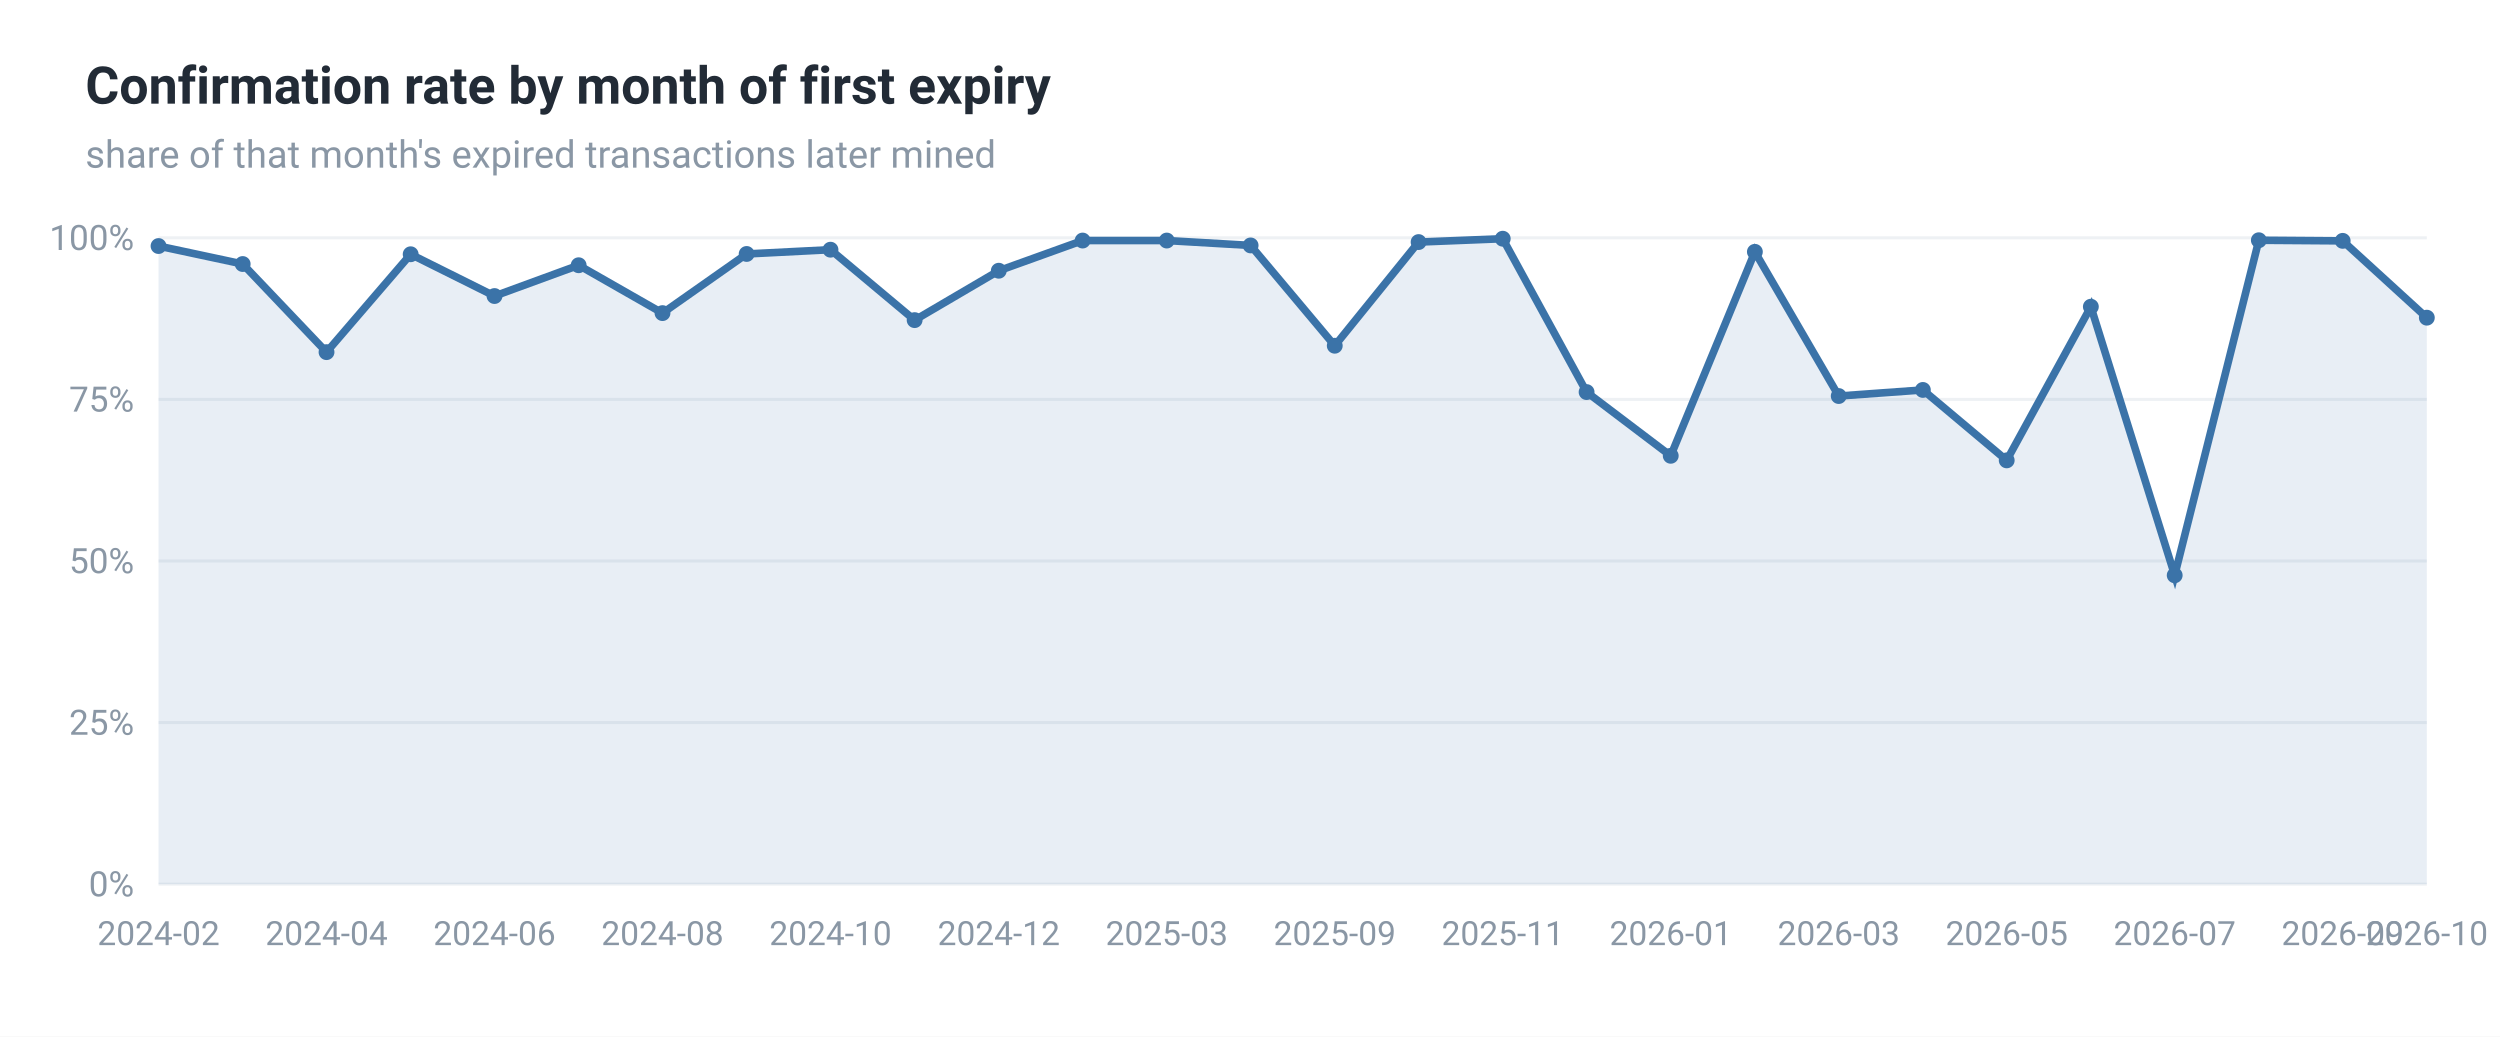
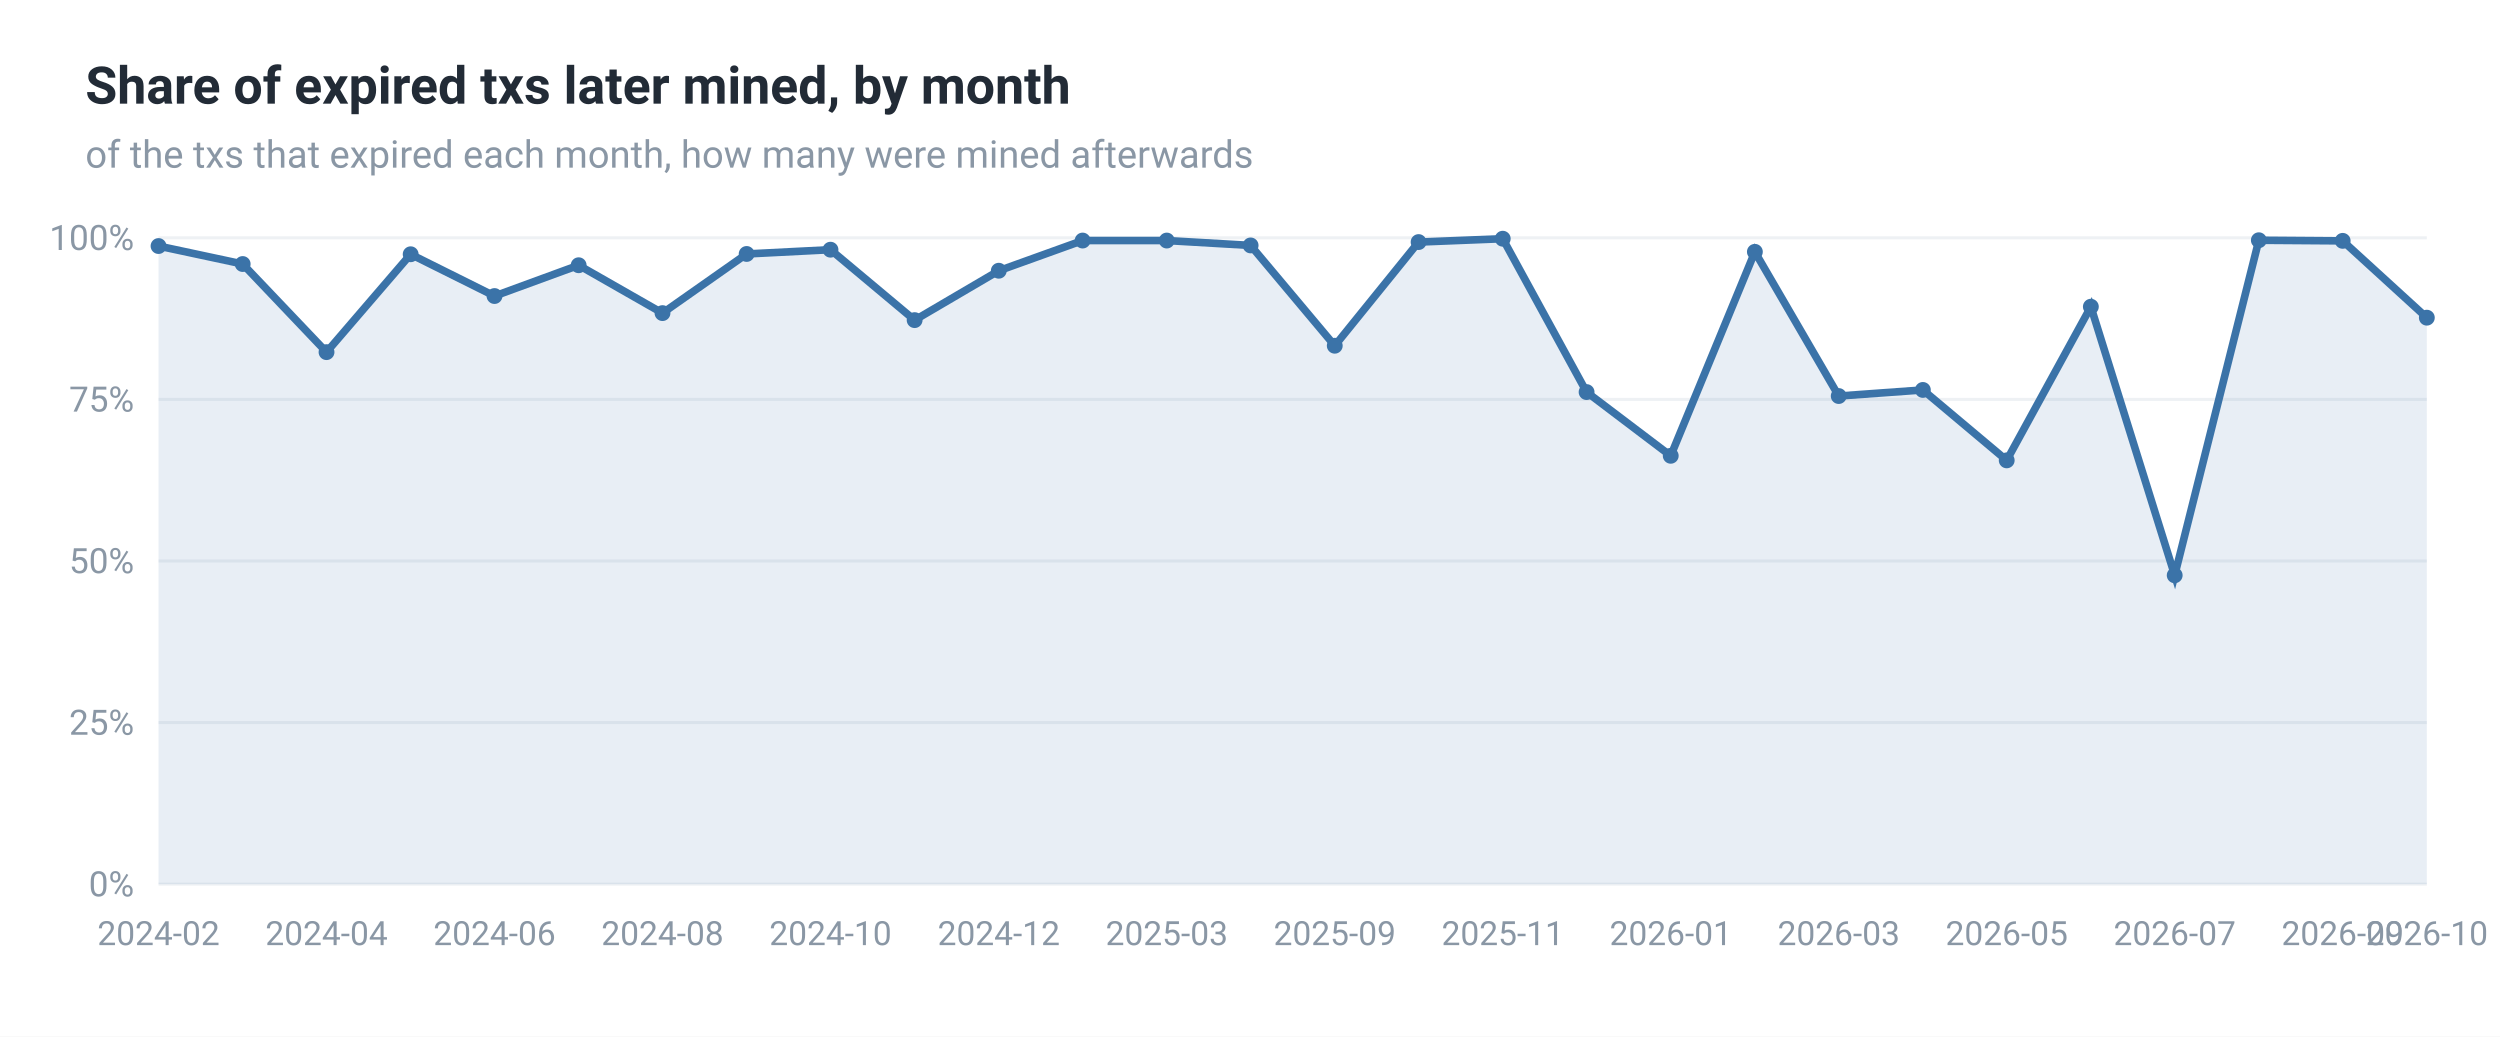
<svg xmlns="http://www.w3.org/2000/svg" width="820" height="340" viewBox="0 0 820 340" font-family="-apple-system,BlinkMacSystemFont,Segoe UI,Roboto,Helvetica,Arial,sans-serif">
  <rect width="820" height="340" fill="#ffffff" />
-   <text x="28" y="34" font-size="17" font-weight="600" fill="#222b36">Confirmation rate by month of first expiry</text>
-   <text x="28" y="55" font-size="12.5" fill="#8a97a5">share of that month's expired transactions later mined</text>
+   <text x="28" y="34" font-size="17" font-weight="600" fill="#222b36">Share of expired txs later mined, by month</text>
+   <text x="28" y="55" font-size="12.5" fill="#8a97a5">of the txs that expired each month, how many were mined afterwards</text>
  <line x1="52" y1="290.0" x2="796" y2="290.0" stroke="#eef1f4" />
  <text x="44" y="294.0" text-anchor="end" font-size="11.5" fill="#8a97a5">0%</text>
  <line x1="52" y1="237.0" x2="796" y2="237.0" stroke="#eef1f4" />
  <text x="44" y="241.0" text-anchor="end" font-size="11.5" fill="#8a97a5">25%</text>
  <line x1="52" y1="184.0" x2="796" y2="184.0" stroke="#eef1f4" />
  <text x="44" y="188.0" text-anchor="end" font-size="11.5" fill="#8a97a5">50%</text>
  <line x1="52" y1="131.0" x2="796" y2="131.0" stroke="#eef1f4" />
  <text x="44" y="135.0" text-anchor="end" font-size="11.5" fill="#8a97a5">75%</text>
  <line x1="52" y1="78.0" x2="796" y2="78.0" stroke="#eef1f4" />
  <text x="44" y="82.0" text-anchor="end" font-size="11.5" fill="#8a97a5">100%</text>
  <path d="M52.0,290.0 L52.0,80.7 L79.6,86.6 L107.1,115.5 L134.7,83.4 L162.2,97.1 L189.8,87.0 L217.3,102.7 L244.9,83.3 L272.4,81.9 L300.0,105.0 L327.6,88.8 L355.1,78.9 L382.7,78.9 L410.2,80.5 L437.8,113.4 L465.3,79.4 L492.9,78.3 L520.4,128.6 L548.0,149.5 L575.6,82.6 L603.1,129.9 L630.7,127.9 L658.2,151.0 L685.8,100.6 L713.3,188.7 L740.9,78.8 L768.4,79.0 L796.0,104.2 L796.0,290.0 Z" fill="#3b73a8" fill-opacity="0.12" />
  <polyline points="52.0,80.7 79.6,86.6 107.1,115.5 134.7,83.4 162.2,97.1 189.8,87.0 217.3,102.7 244.9,83.3 272.4,81.9 300.0,105.0 327.6,88.8 355.1,78.9 382.7,78.9 410.2,80.5 437.8,113.4 465.3,79.4 492.9,78.3 520.4,128.6 548.0,149.5 575.6,82.6 603.1,129.9 630.7,127.9 658.2,151.0 685.8,100.6 713.3,188.7 740.9,78.8 768.4,79.0 796.0,104.2" fill="none" stroke="#3b73a8" stroke-width="2.5" />
  <circle cx="52.0" cy="80.7" r="2.6" fill="#3b73a8" />
  <circle cx="79.6" cy="86.6" r="2.6" fill="#3b73a8" />
  <circle cx="107.1" cy="115.5" r="2.6" fill="#3b73a8" />
  <circle cx="134.7" cy="83.4" r="2.6" fill="#3b73a8" />
  <circle cx="162.2" cy="97.1" r="2.6" fill="#3b73a8" />
  <circle cx="189.8" cy="87.0" r="2.6" fill="#3b73a8" />
  <circle cx="217.3" cy="102.7" r="2.6" fill="#3b73a8" />
  <circle cx="244.9" cy="83.3" r="2.6" fill="#3b73a8" />
  <circle cx="272.4" cy="81.9" r="2.6" fill="#3b73a8" />
  <circle cx="300.0" cy="105.0" r="2.6" fill="#3b73a8" />
  <circle cx="327.6" cy="88.8" r="2.6" fill="#3b73a8" />
  <circle cx="355.1" cy="78.9" r="2.6" fill="#3b73a8" />
  <circle cx="382.7" cy="78.9" r="2.6" fill="#3b73a8" />
  <circle cx="410.2" cy="80.5" r="2.6" fill="#3b73a8" />
  <circle cx="437.8" cy="113.4" r="2.6" fill="#3b73a8" />
  <circle cx="465.3" cy="79.4" r="2.6" fill="#3b73a8" />
  <circle cx="492.9" cy="78.3" r="2.6" fill="#3b73a8" />
  <circle cx="520.4" cy="128.6" r="2.6" fill="#3b73a8" />
  <circle cx="548.0" cy="149.5" r="2.6" fill="#3b73a8" />
  <circle cx="575.6" cy="82.6" r="2.6" fill="#3b73a8" />
  <circle cx="603.1" cy="129.9" r="2.6" fill="#3b73a8" />
  <circle cx="630.7" cy="127.9" r="2.6" fill="#3b73a8" />
  <circle cx="658.2" cy="151.0" r="2.6" fill="#3b73a8" />
  <circle cx="685.8" cy="100.6" r="2.6" fill="#3b73a8" />
  <circle cx="713.3" cy="188.7" r="2.6" fill="#3b73a8" />
  <circle cx="740.9" cy="78.8" r="2.6" fill="#3b73a8" />
  <circle cx="768.4" cy="79.0" r="2.6" fill="#3b73a8" />
  <circle cx="796.0" cy="104.2" r="2.6" fill="#3b73a8" />
  <text x="52.0" y="310.0" text-anchor="middle" font-size="11" fill="#8a97a5">2024-02</text>
  <text x="107.1" y="310.0" text-anchor="middle" font-size="11" fill="#8a97a5">2024-04</text>
  <text x="162.2" y="310.0" text-anchor="middle" font-size="11" fill="#8a97a5">2024-06</text>
  <text x="217.3" y="310.0" text-anchor="middle" font-size="11" fill="#8a97a5">2024-08</text>
  <text x="272.4" y="310.0" text-anchor="middle" font-size="11" fill="#8a97a5">2024-10</text>
  <text x="327.6" y="310.0" text-anchor="middle" font-size="11" fill="#8a97a5">2024-12</text>
  <text x="382.7" y="310.0" text-anchor="middle" font-size="11" fill="#8a97a5">2025-03</text>
  <text x="437.8" y="310.0" text-anchor="middle" font-size="11" fill="#8a97a5">2025-09</text>
  <text x="492.9" y="310.0" text-anchor="middle" font-size="11" fill="#8a97a5">2025-11</text>
  <text x="548.0" y="310.0" text-anchor="middle" font-size="11" fill="#8a97a5">2026-01</text>
  <text x="603.1" y="310.0" text-anchor="middle" font-size="11" fill="#8a97a5">2026-03</text>
  <text x="658.2" y="310.0" text-anchor="middle" font-size="11" fill="#8a97a5">2026-05</text>
  <text x="713.3" y="310.0" text-anchor="middle" font-size="11" fill="#8a97a5">2026-07</text>
  <text x="768.4" y="310.0" text-anchor="middle" font-size="11" fill="#8a97a5">2026-09</text>
  <text x="796.0" y="310.0" text-anchor="middle" font-size="11" fill="#8a97a5">2026-10</text>
</svg>
